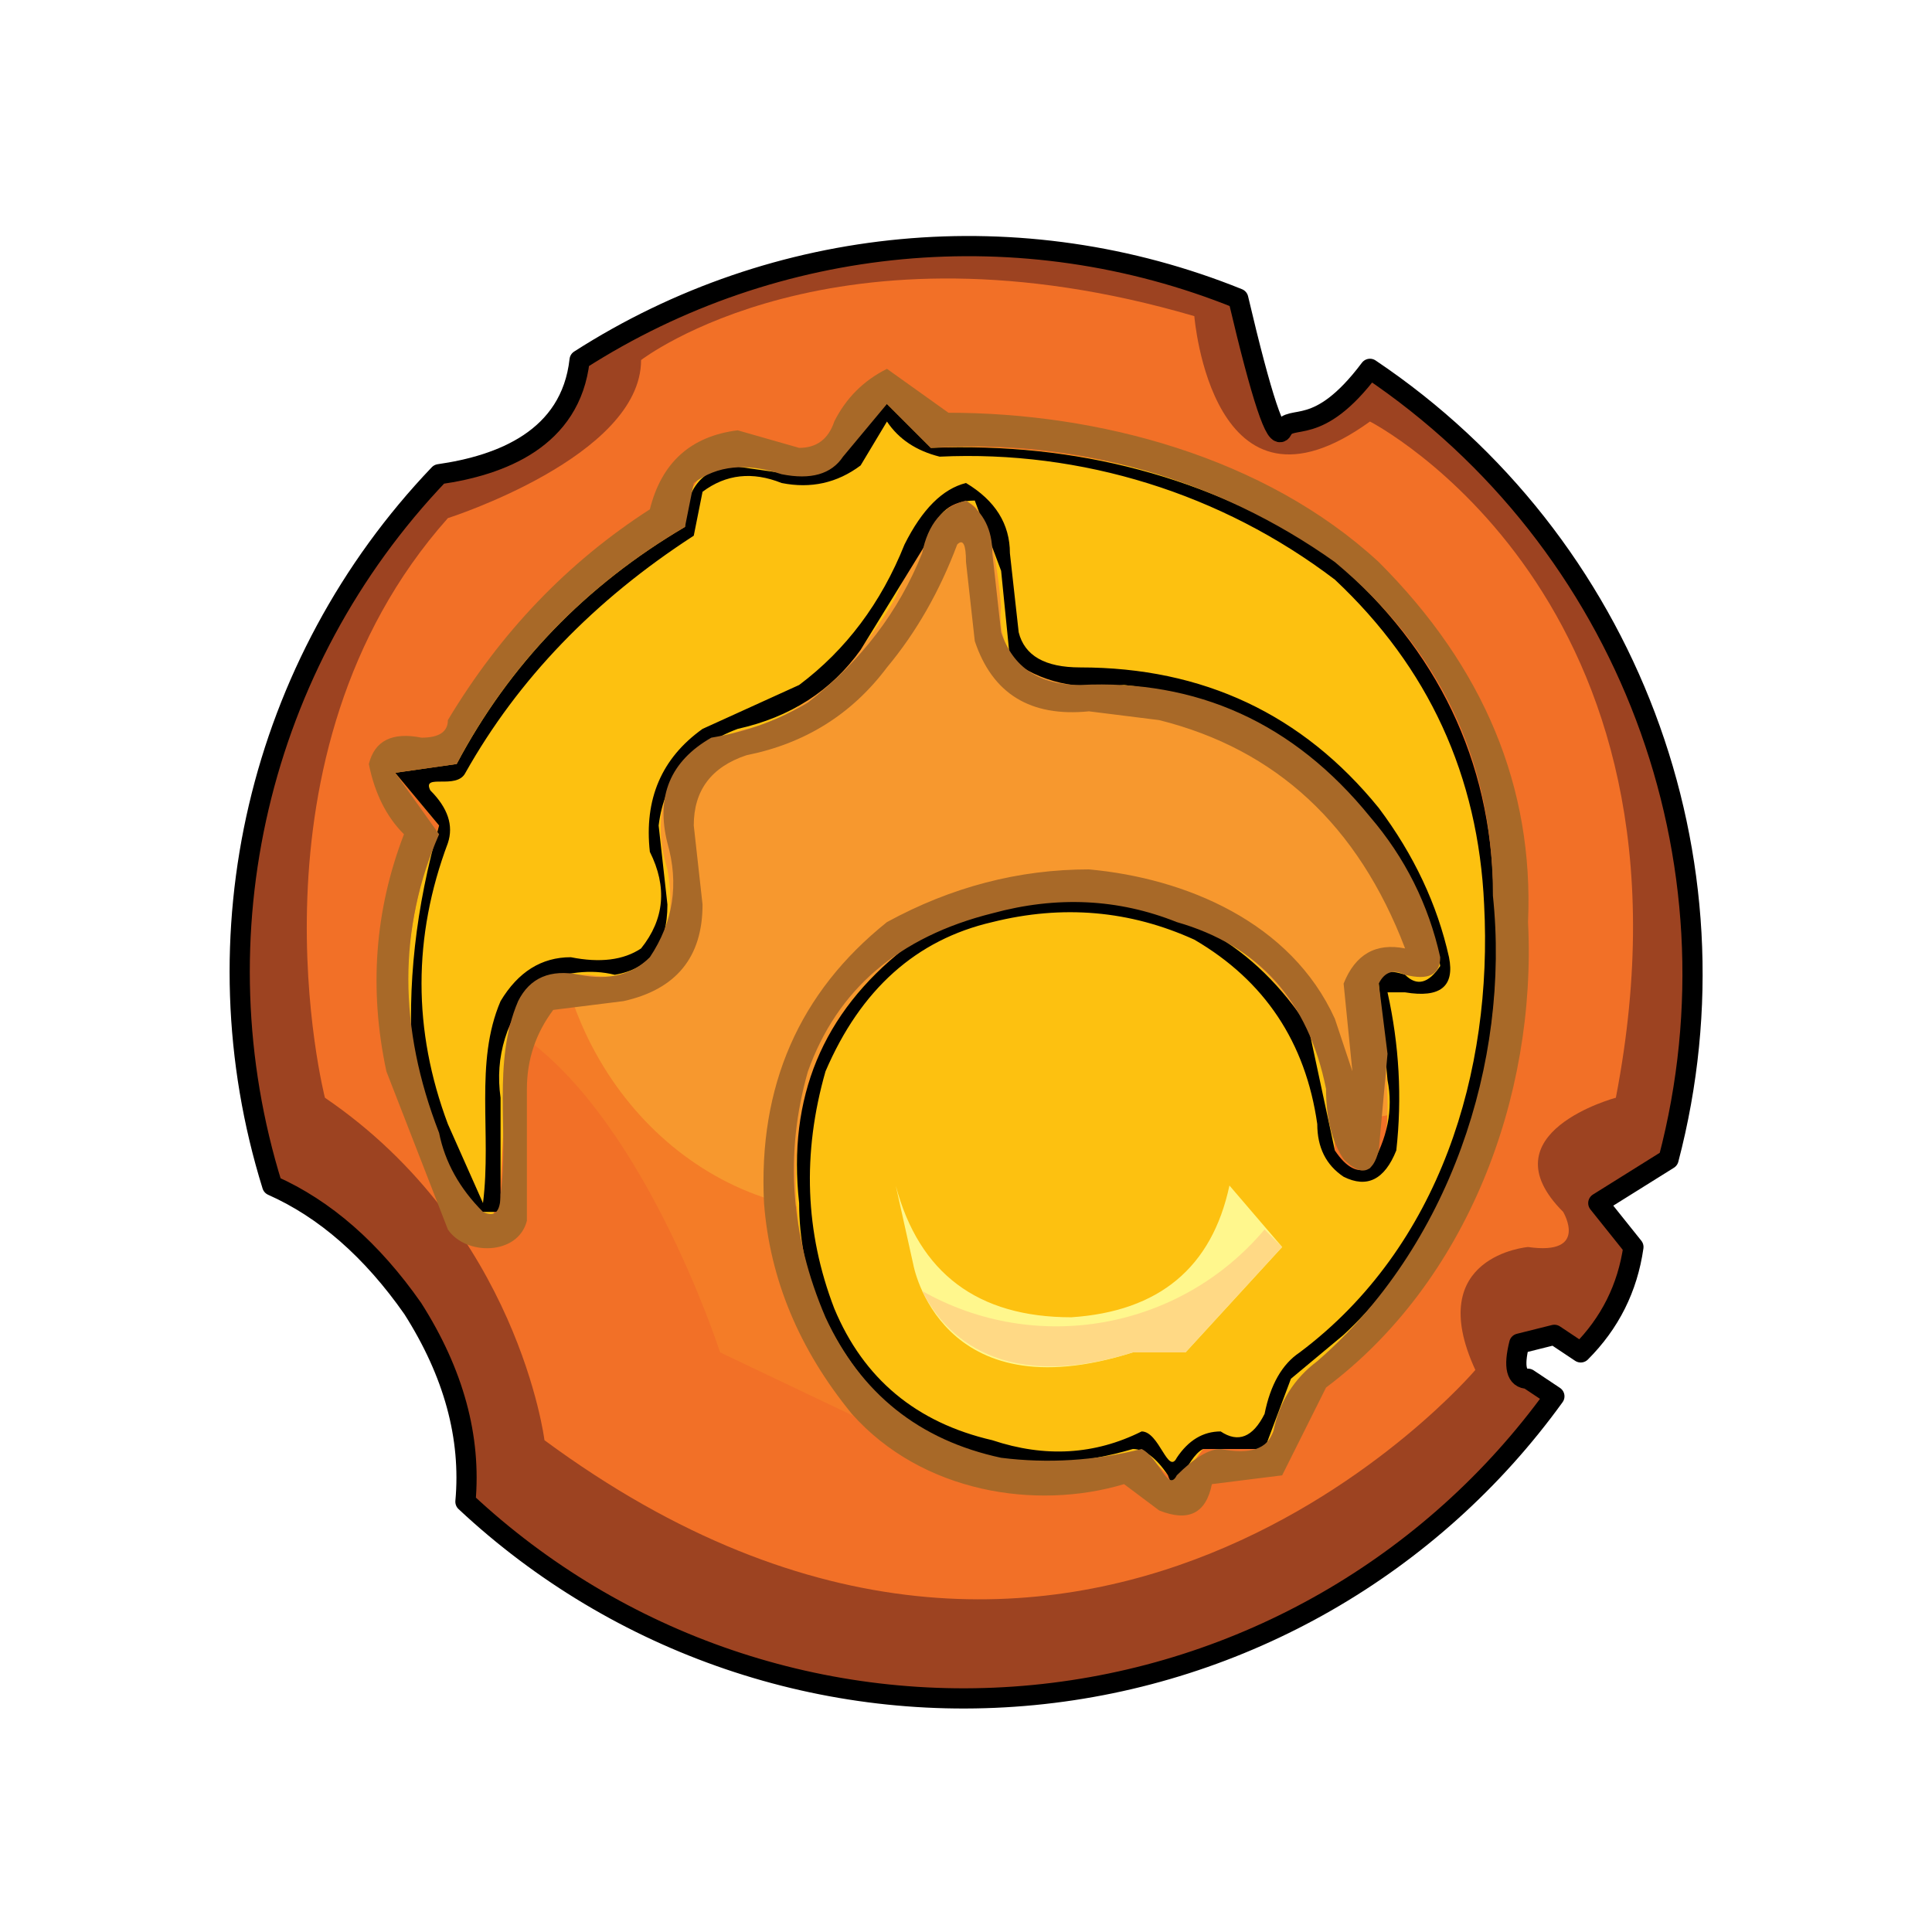
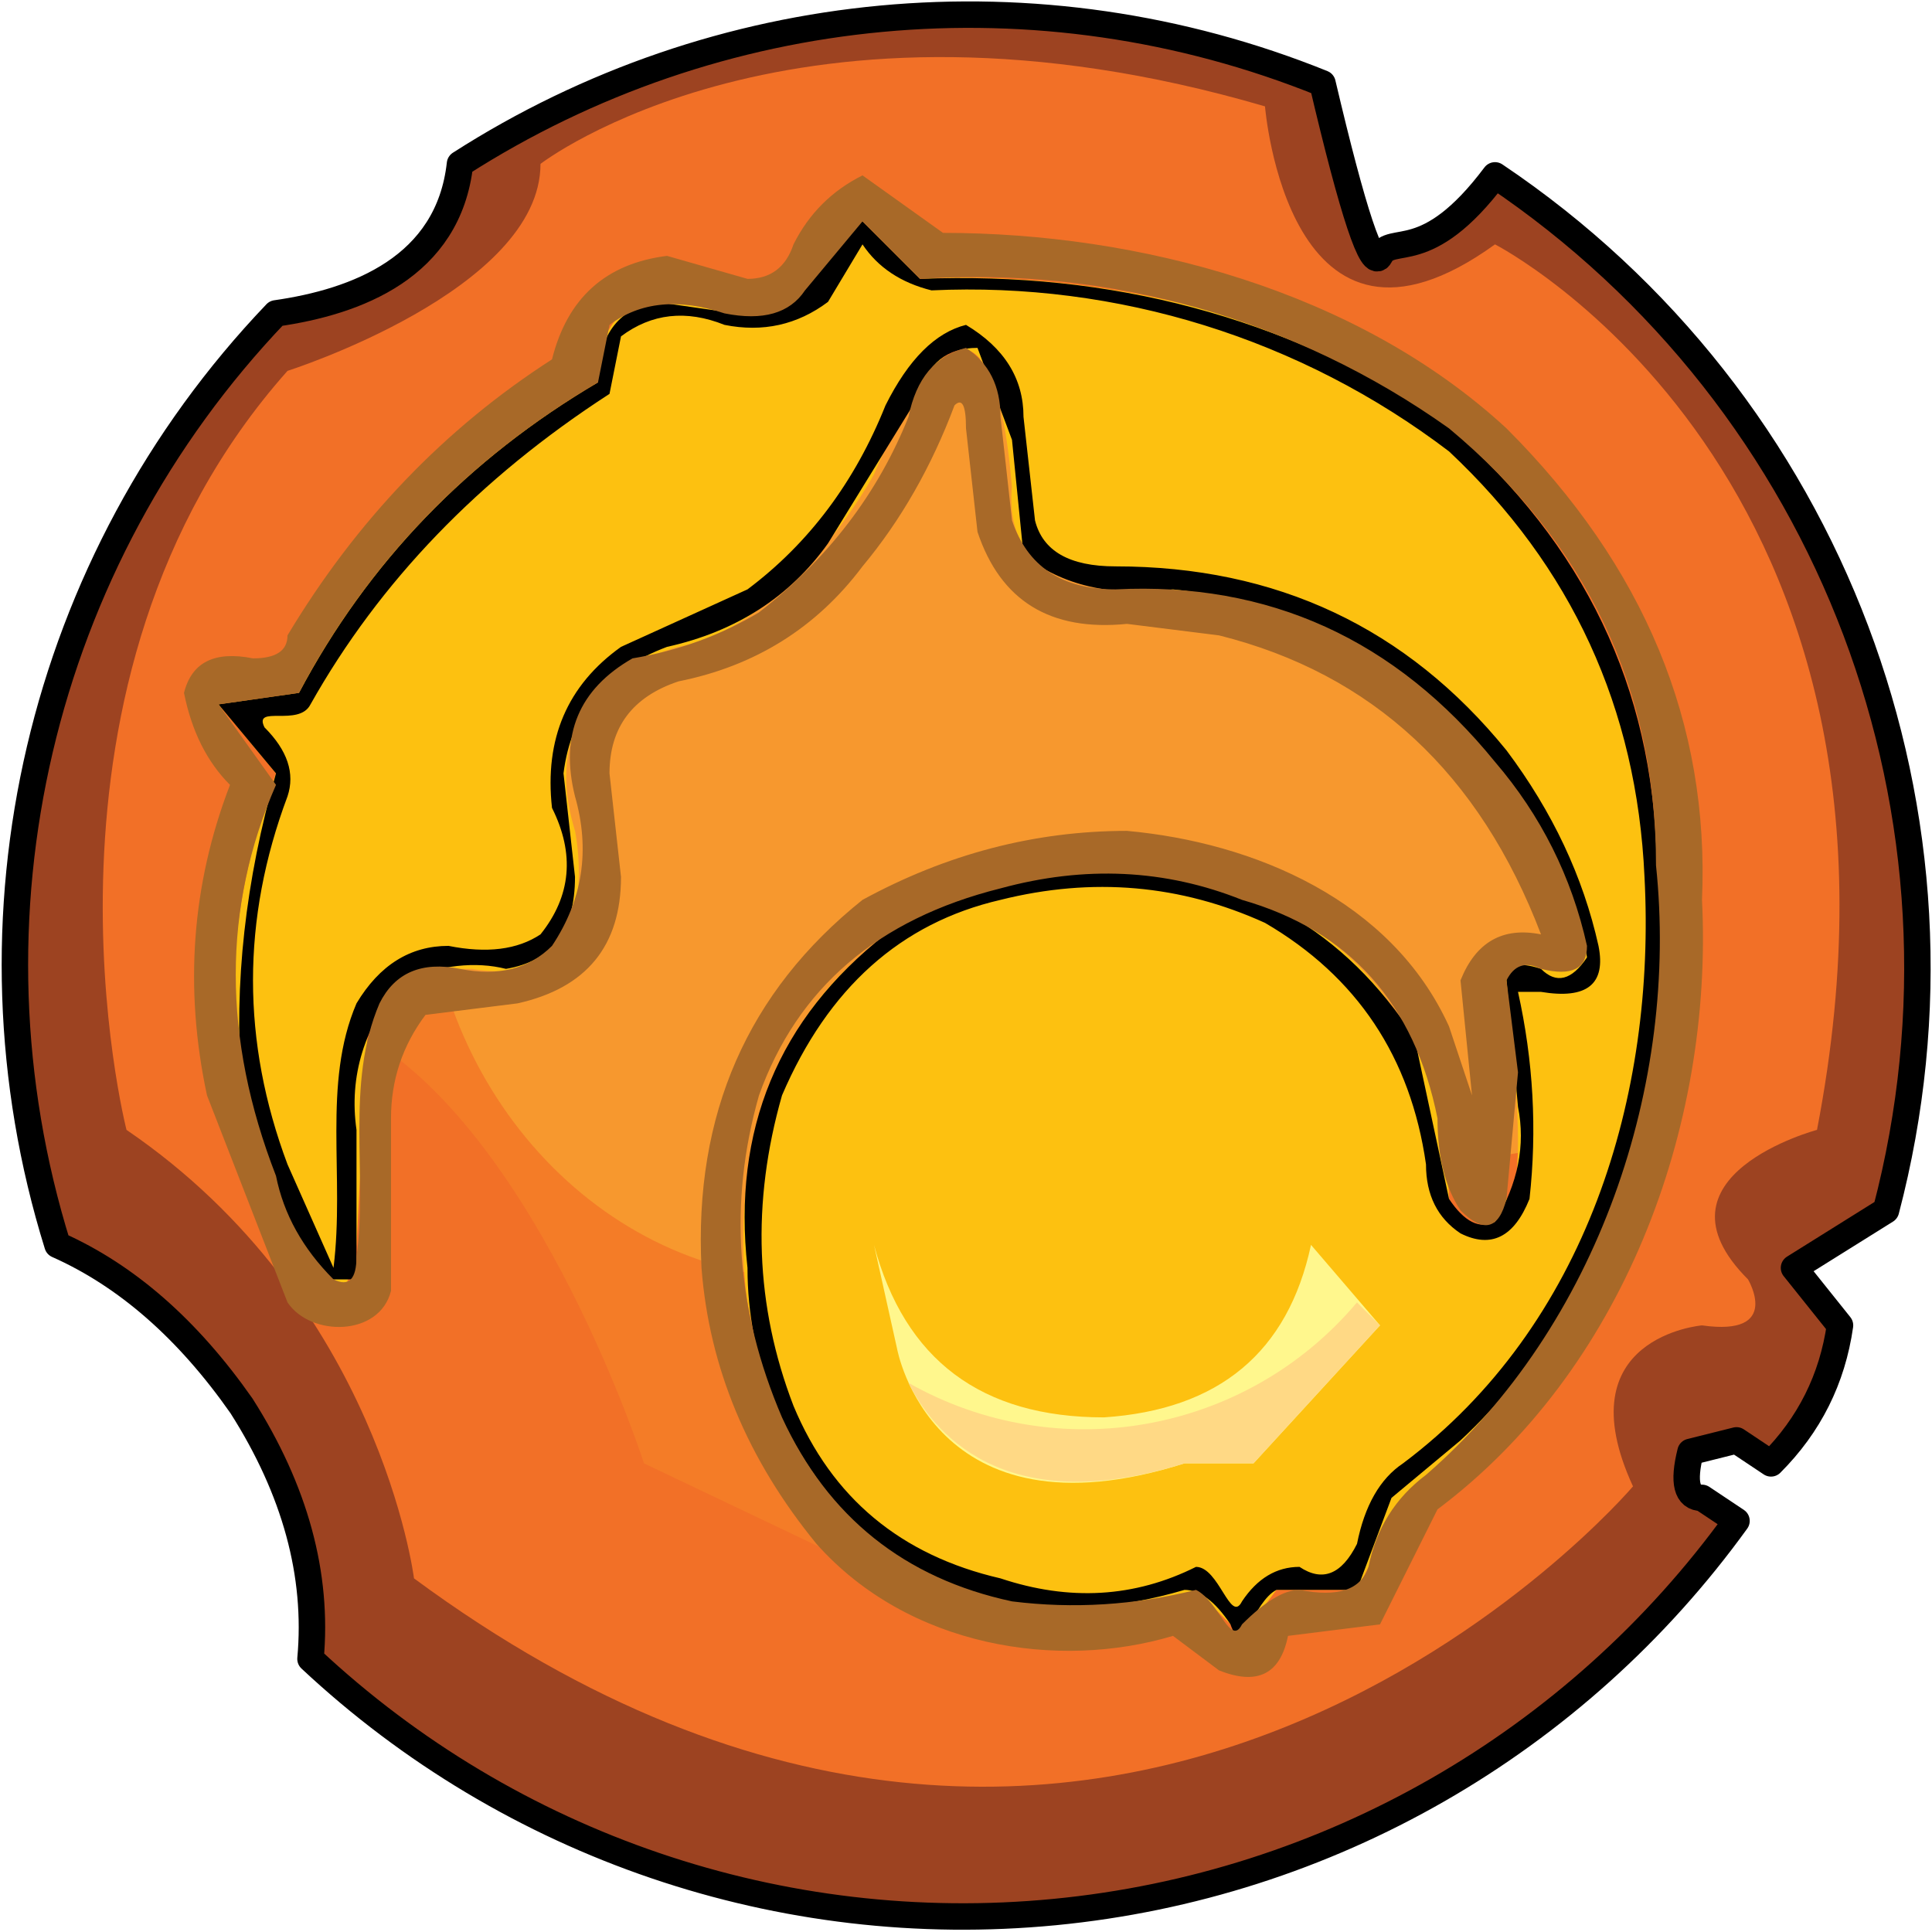
- <svg xmlns="http://www.w3.org/2000/svg" fill-rule="evenodd" stroke-linecap="round" stroke-linejoin="round" stroke-miterlimit="1.5" clip-rule="evenodd" viewBox="0 0 220 220" height="200" width="200">
+ <svg xmlns="http://www.w3.org/2000/svg" fill-rule="evenodd" stroke-linecap="round" stroke-linejoin="round" stroke-miterlimit="1.5" clip-rule="evenodd" viewBox="26 26.75 168 168" height="880" width="880" overflow="visible">
  <clipPath id="a" />
-   <path fill="none" d="M0 1h220v220H0z" />
  <path fill="#9d4321" stroke="#000" stroke-width="2.3" d="M156 42a83 83 0 0 1 34 90l-8 5 4 5q-1 7-6 12l-3-2-4 1h0q-1 4 1 4l3 2a83 83 0 0 1-124 12q1-11-6-22-7-10-16-14a82 82 0 0 1 19-81c7-1 15-4 16-13a82 82 0 0 1 75-7q4 17 5 15c1-2 4 1 10-7" />
  <path fill="#f27027" d="M37 125S27 86 51 59c0 0 22-7 22-18 0 0 22-17 63-5 0 0 2 25 20 12 0 0 39 20 28 77 0 0-15 4-6 13 0 0 3 5-4 4 0 0-12 1-6 14 0 0-45 53-106 8 0 0-3-24-25-39" />
  <path fill="#f47c27" d="M65 112s10 18 32 28l6 24-21-10s-9-28-24-37z" />
  <path fill="#f7982e" d="m158 127-47 8q-6 3-14 3c-19 0-34-17-34-37 0-19 12-35 29-37v-6h24c33 13 65 45 42 69" />
  <path fill="#fdc110" d="M106 51s62-5 64 53c0 0 4 33-22 53l-4 8h-7l-3 4-4-4s-32 12-39-25c0 0-6-34 30-38 0 0 30-1 31 29 0 0 3 6 5 0q2-1 0-18s-1-4 3-2h3l1-2q-2-9-8-15-11-16-31-16s-12 1-11-9c0 2-1-27-12-1 0 0-7 13-17 15 0 0-13 3-9 16 0 0 3 14-9 12h-5l-4 5-1 19-1 4-3-3-5-11s-5-12 2-31l-5-6 7-1s7-16 26-27c0 0-1-11 12-6 0 0 5 0 6-2l5-6z" />
  <g clip-path="url(#a)" transform="translate(-679 -613)">
    <circle cx="803.2" cy="698.7" r="36.7" fill="#fff200" transform="translate(69 39)" />
    <g fill="#a17a21">
      <path d="M848 707s3 39-22 57q-2 1-5 8h-7l-1 2-2-1-3-1c-7 3-37 9-37-32 0 0-20 39 38 42l4 2 2-4h7l7-9s27-20 19-64" />
      <path d="M728 716s0 20 5 27c0 0-4-23 11-25 0 0 5 1 7-1 0 0 3 1 1-12 0 0-2-11 13-15 0 0 8 1 19-23 6-16 8-13 8-3 0 0 4 6 4 17 0 0-1 4 4 4 0 0 32-2 44 31 0 0 1 6-4 5l-8-12-8-8-6-4-6-2-10-1-6-2-3-2-1-5v-6l-1-4-1-1-3 2-5 9-6 7-7 5-7 2-4 4-2 3-1 3 3 7-2 4-3 5-5 1-6 1-3 2-1 7v6l-1 7v3l-4 1-5-7-3-19z" />
    </g>
  </g>
  <path d="M106 51q25-1 45 12 18 15 19 37c2 18-3 39-17 52l-6 5-3 8h-7c-2 1-3 6-4 3q-2-3-4-3-17 5-29-6-9-10-9-22-2-18 12-29 9-6 20-6 17 1 26 15l3 14q2 3 4 2 3-5 2-10l-1-11q0-2 3-1 2 2 4-1-1-7-6-13-11-17-30-19-8 1-13-3l-1-10-3-8q-4 0-5 4l-8 13q-5 7-14 9-8 3-9 11l1 9q0 7-6 8-4-1-9 1-5 6-4 13v13h-3q-5-8-7-17-1-13 3-27l-5-6 7-1q9-17 26-27 0-6 5-7l7 1q5 0 7-4c2-1 3-5 4-4zm-8 2q-4 3-9 2-5-2-9 1l-1 5Q62 72 53 88c-1 2-5 0-4 2q3 3 2 6-6 16 0 32l4 9c1-8-1-16 2-23q3-5 8-5 5 1 8-1 4-5 1-11-1-9 6-14l11-5q8-6 12-16 3-6 7-7 5 3 5 8l1 9q1 4 7 4 21 0 34 16 6 8 8 17 1 5-5 4h-2q2 9 1 18-2 5-6 3-3-2-3-6-2-14-14-21-11-5-23-2-13 3-19 17-4 14 1 27 5 12 18 15 9 3 17-1c2 0 3 5 4 3q2-3 5-3 3 2 5-2 1-5 4-7c16-12 22-32 21-51q-1-22-17-37a69 69 0 0 0-45-14q-4-1-6-4zm16 16" />
  <path fill="#a86928" d="m101 42 7 5c17 0 36 5 49 17q18 18 17 41c1 20-7 41-23 53l-5 10-8 1q-1 5-6 3l-4-3c-10 3-23 1-31-8q-9-11-10-24-1-20 14-32 11-6 23-6c11 1 23 6 28 17l2 6-1-10q2-5 7-4-8-21-28-26l-8-1q-10 1-13-8l-1-9q0-3-1-2-3 8-8 14-6 8-16 10-6 2-6 8l1 9q0 9-9 11l-8 1q-3 4-3 9v15c-1 4-7 4-9 1l-7-18q-3-14 2-27-3-3-4-8 1-4 6-3 3 0 3-2 9-15 23-24 2-8 10-9l7 2q3 0 4-3 2-4 6-6m-5 10q-2 3-7 2-6-2-10 1l-1 5Q61 70 52 87l-7 1 5 7q-7 16 0 34 1 5 5 9 2 1 2-2c1-7-1-15 2-22q2-4 7-3t8-2q4-6 2-13-2-8 5-12 6-1 11-4 9-7 13-17 1-5 5-6 3 2 3 6l1 9q2 6 9 6 20-1 33 15 6 7 8 16 0 3-4 2-2-1-3 1l1 8-1 11q-1 4-4 1-2-3-2-8-3-15-17-19-10-4-21-1-16 4-21 18-4 14 2 28 6 13 20 16 8 1 16-1c2 1 3 5 4 3q3-3 5-3 5 1 6-2 1-5 5-8c15-13 22-34 20-53q0-23-18-38a71 71 0 0 0-46-13l-5-5zm18 17" />
  <path fill="#fff78d" d="M102 135q4 15 20 15 15-1 18-15l6 7-11 12h-6c-22 7-25-10-25-10z" />
  <path fill="#ffd985" d="m144 140 2 2-11 12h-6c-16 5-22-3-24-7a31 31 0 0 0 39-7" />
</svg>
